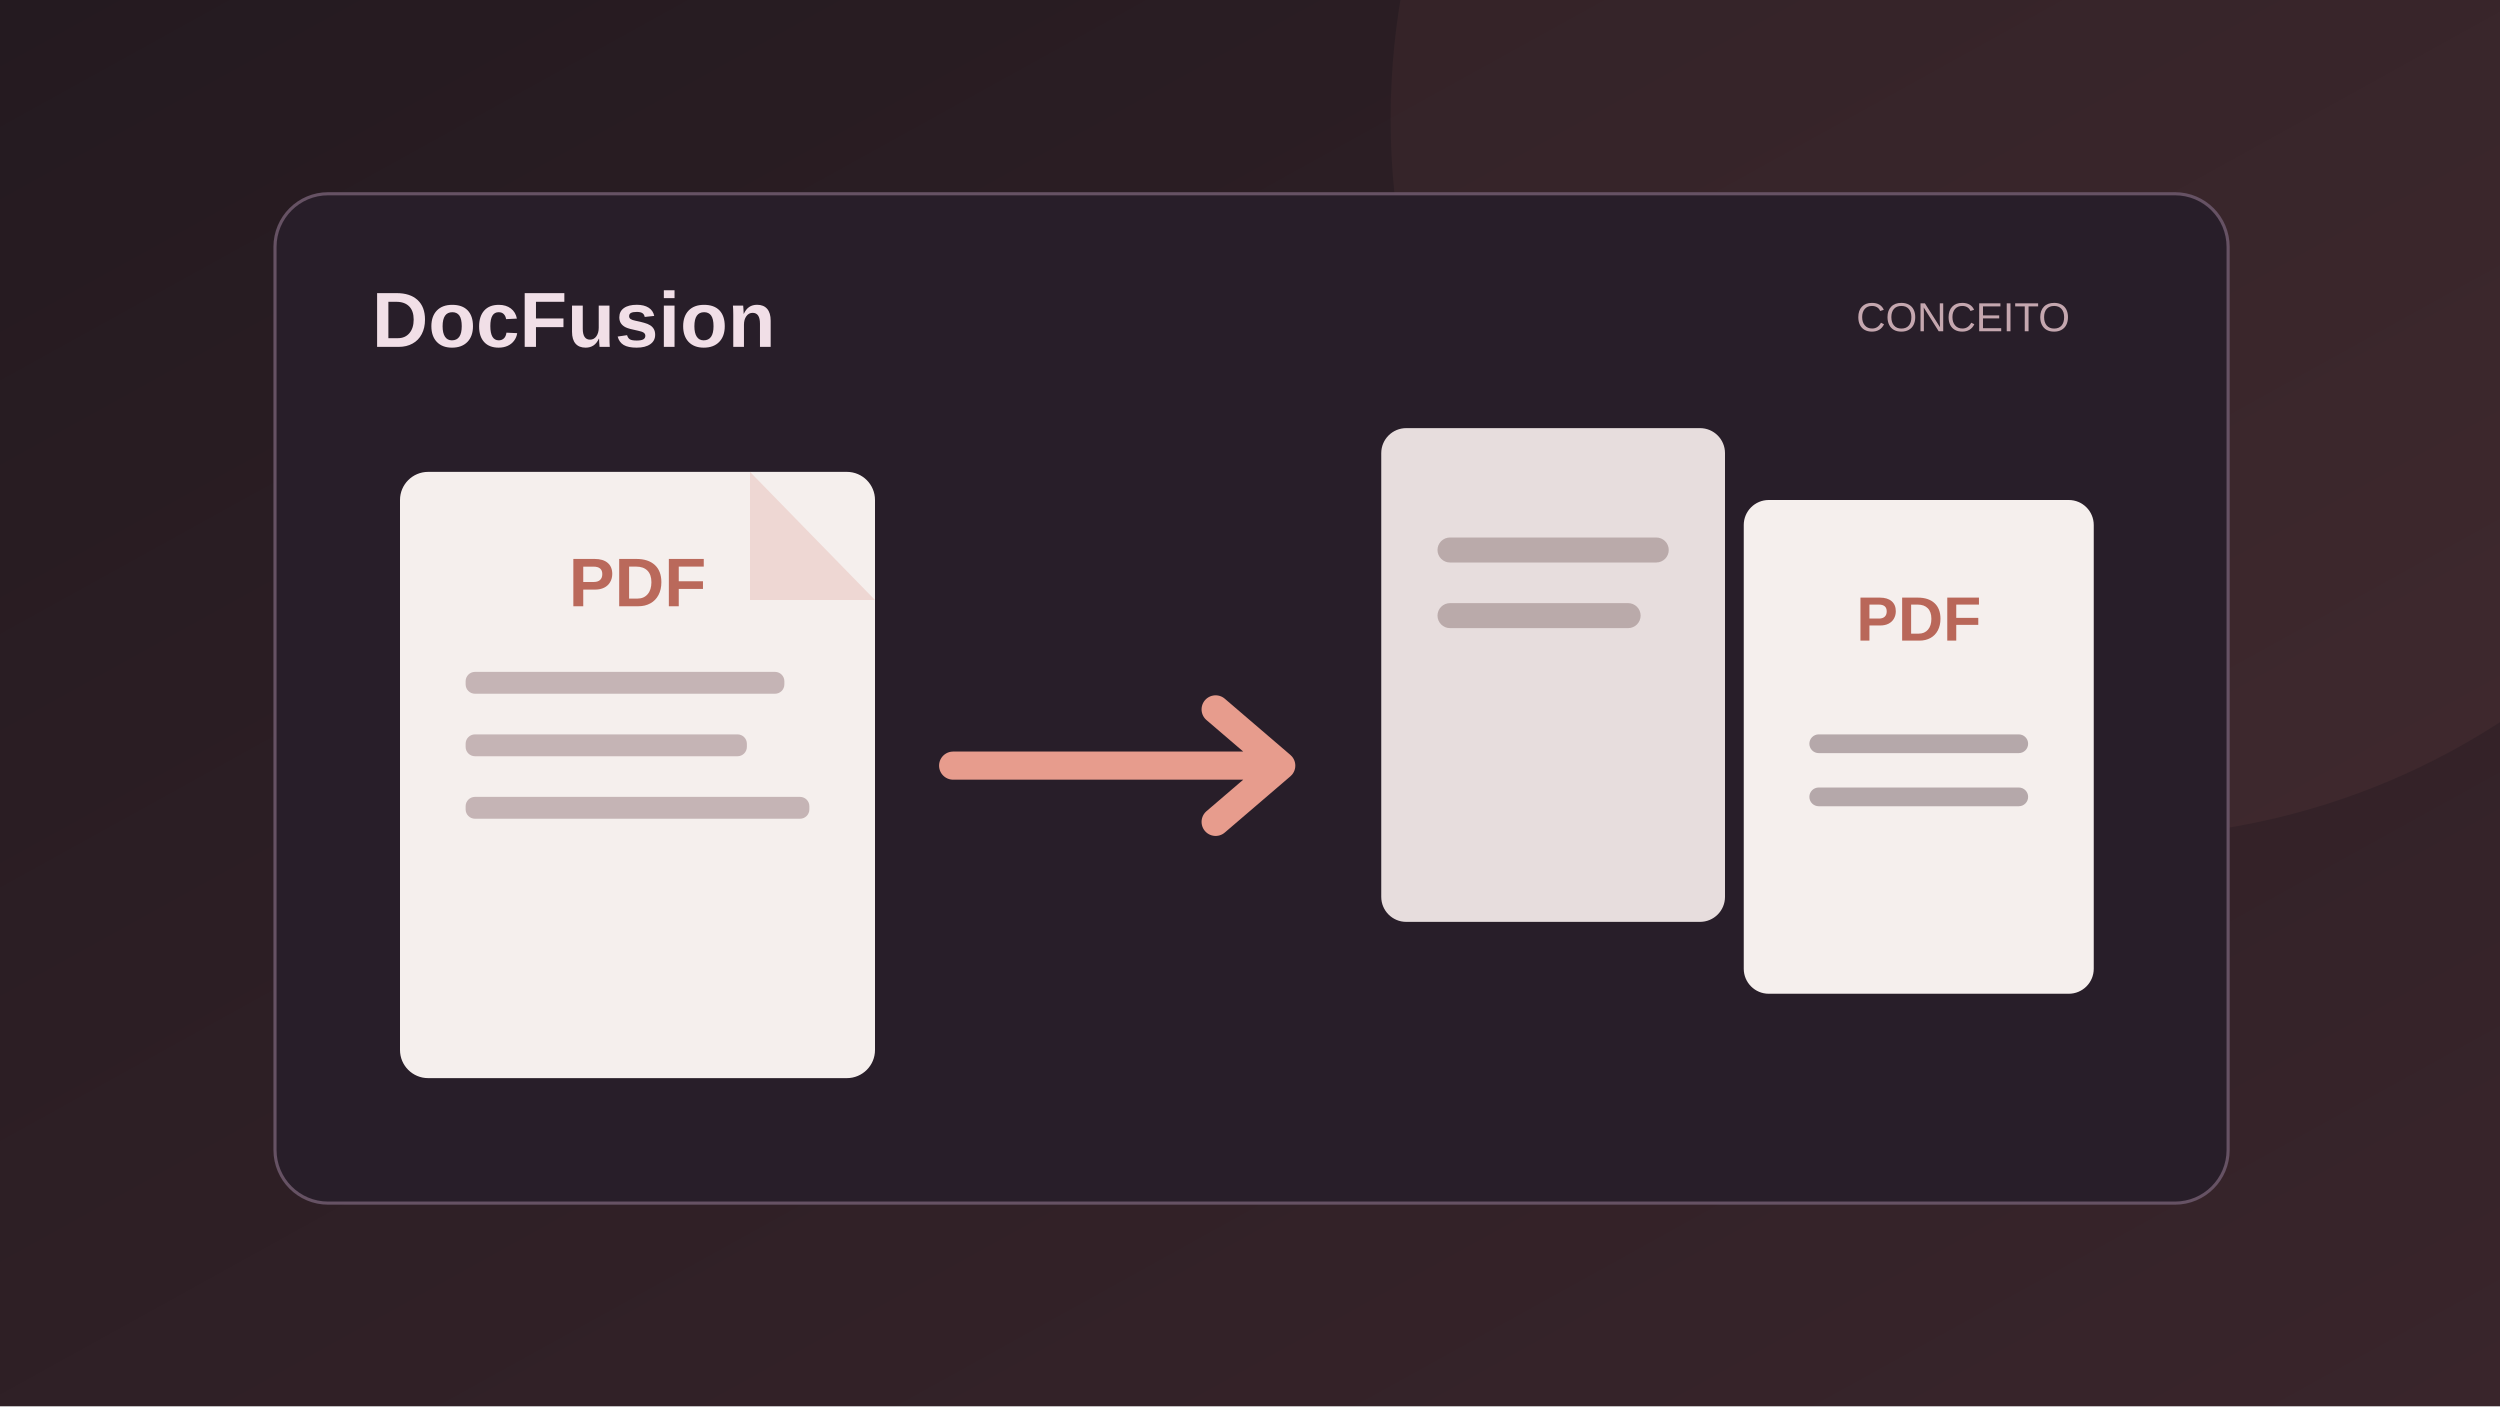
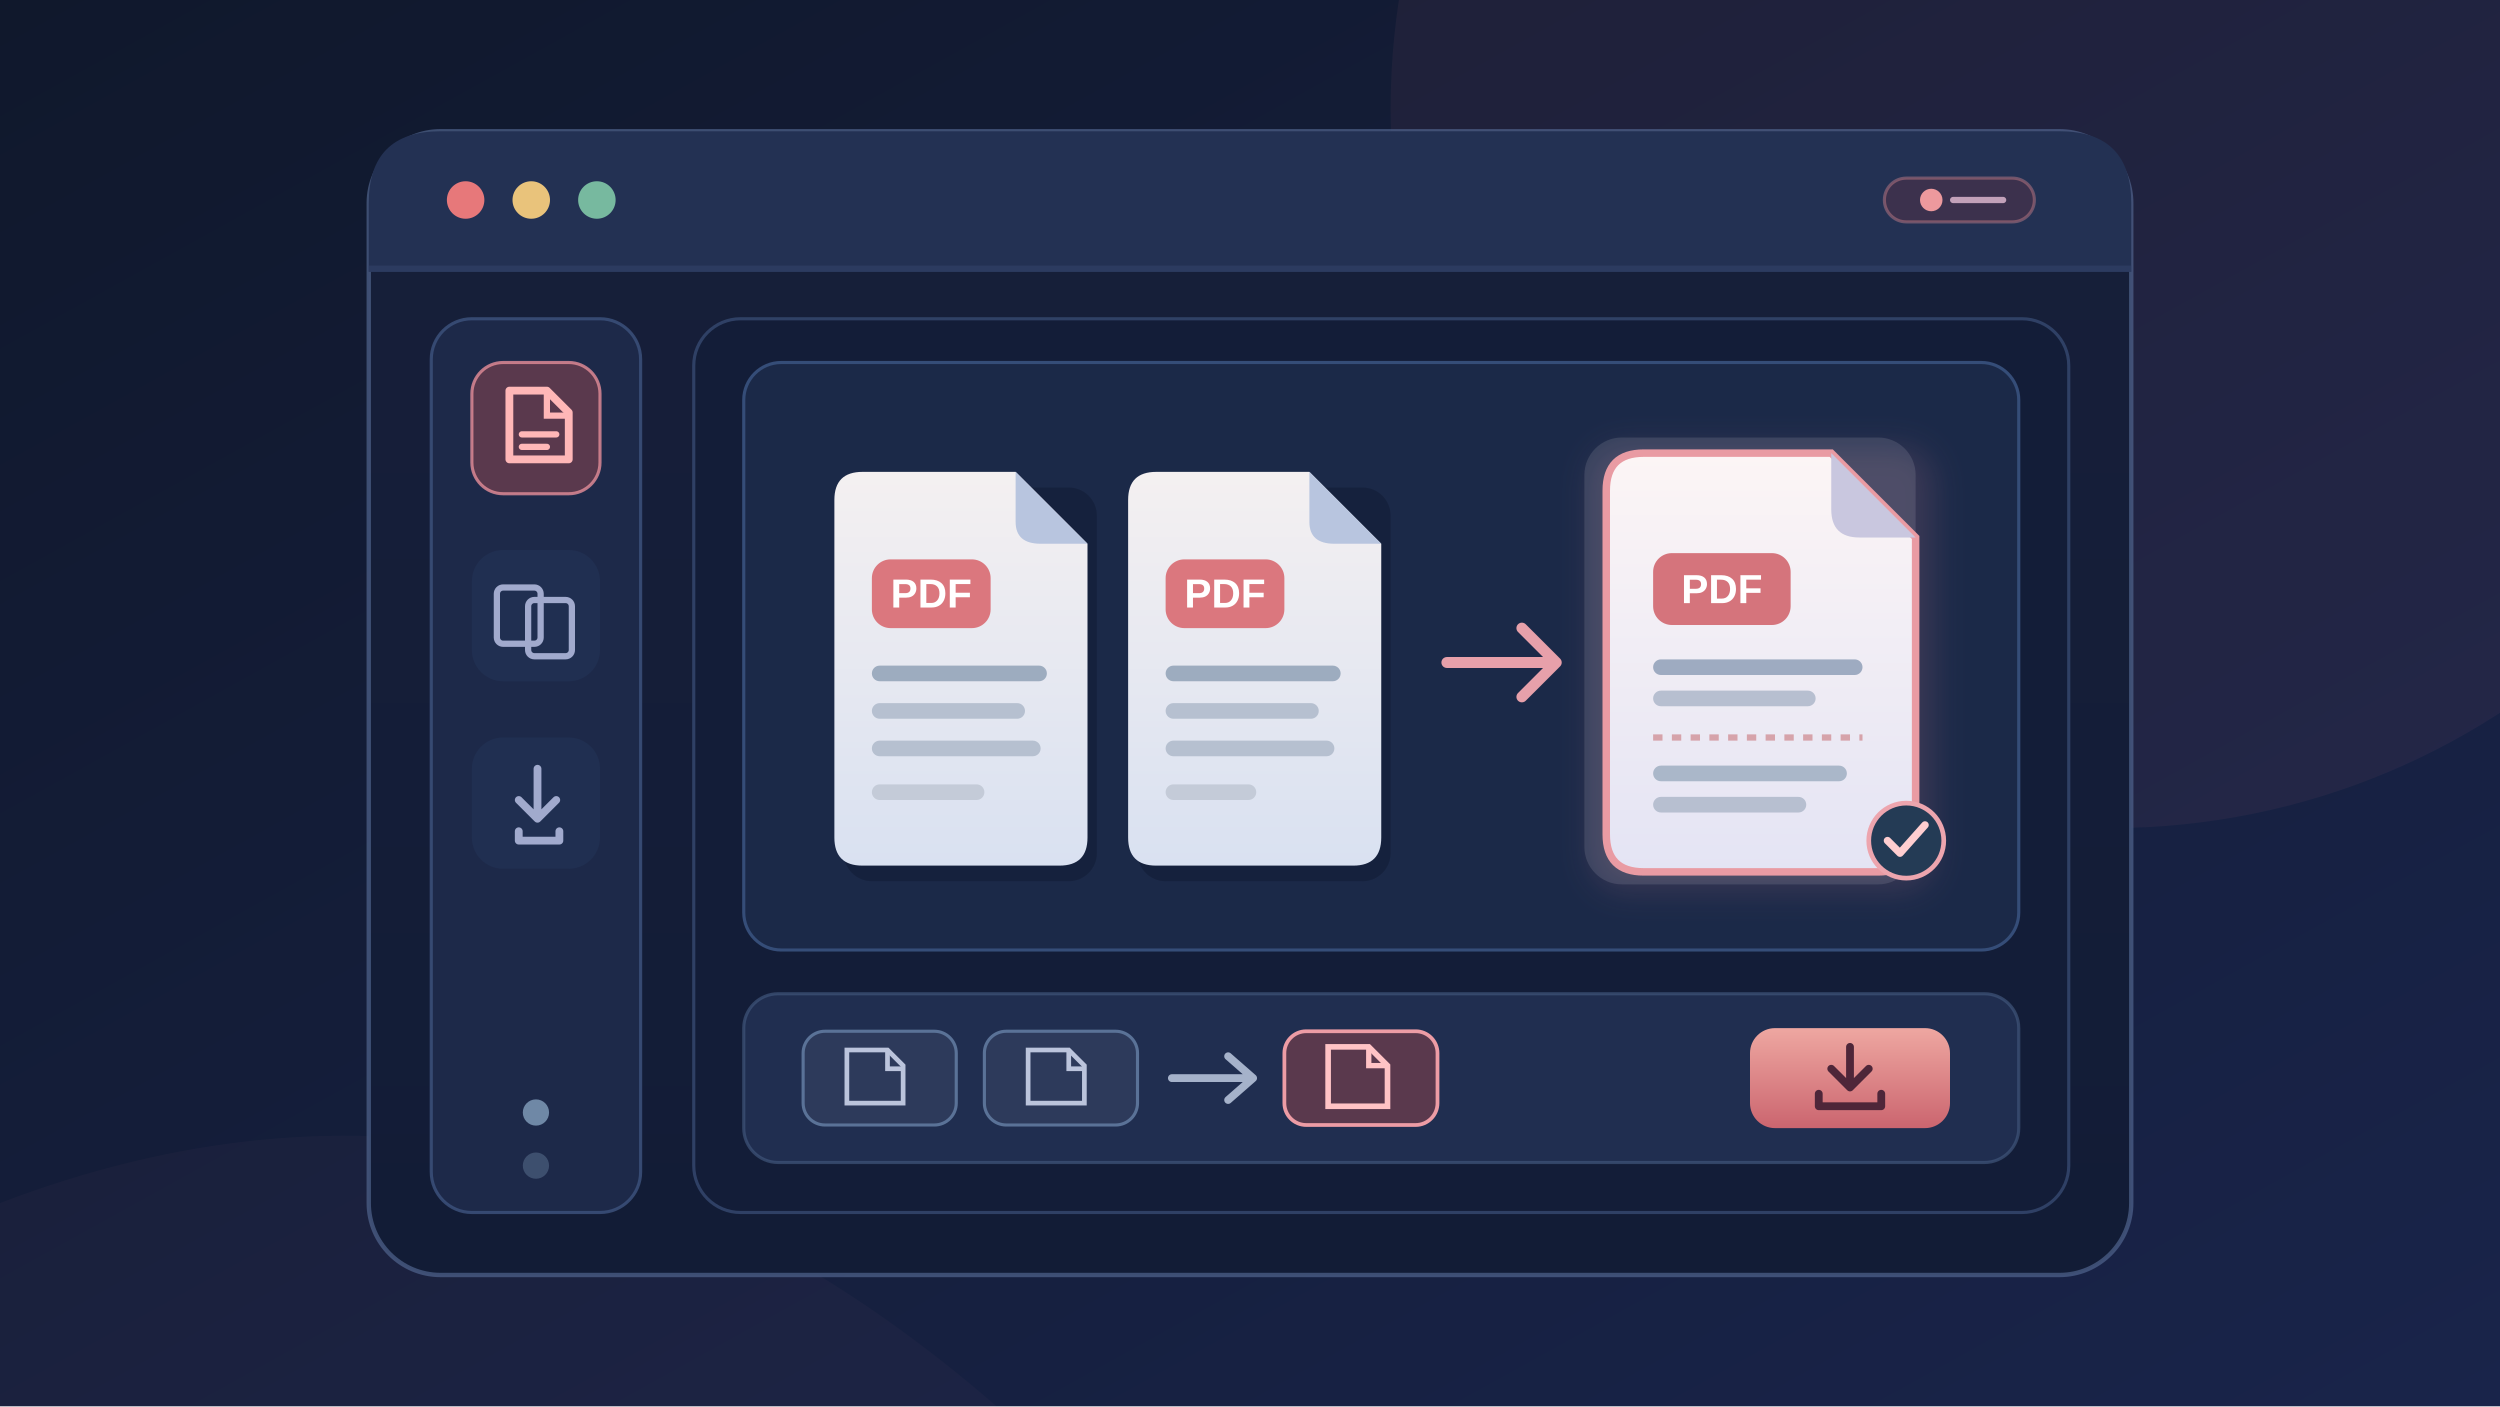
- <svg xmlns="http://www.w3.org/2000/svg" viewBox="0 0 800 450" role="img" aria-label="Prévia conceitual do gerenciador de PDF">
+ <svg xmlns="http://www.w3.org/2000/svg" width="800" height="450" viewBox="0 0 800 450" role="img" aria-labelledby="title desc">
  <defs>
-     <linearGradient id="bg" x2="1" y2="1">
-       <stop stop-color="#241a20" />
-       <stop offset="1" stop-color="#39252b" />
+     <linearGradient id="bg" x1="0" y1="0" x2="1" y2="1">
+       <stop stop-color="#10182c" />
+       <stop offset="1" stop-color="#19244a" />
    </linearGradient>
-     <linearGradient id="g" x2="1" y2="1">
-       <stop stop-color="#d78b79" stop-opacity=".95" />
-       <stop offset="1" stop-color="#d78b79" stop-opacity=".22" />
+     <linearGradient id="window" x1="0" y1="0" x2="0" y2="1">
+       <stop stop-color="#171f3a" />
+       <stop offset="1" stop-color="#121c36" />
    </linearGradient>
+     <linearGradient id="paper" x1="0" y1="0" x2="0" y2="1">
+       <stop stop-color="#f4f0f1" />
+       <stop offset="1" stop-color="#d9e1f1" />
+     </linearGradient>
+     <linearGradient id="paperMerged" x1="0" y1="0" x2="0" y2="1">
+       <stop stop-color="#fcf5f5" />
+       <stop offset="1" stop-color="#e4e4f4" />
+     </linearGradient>
+     <linearGradient id="button" x1="0" y1="0" x2="0" y2="1">
+       <stop stop-color="#eea7a1" />
+       <stop offset="1" stop-color="#cb656f" />
+     </linearGradient>
+     <filter id="glow" x="-30%" y="-30%" width="160%" height="160%">
+       <feGaussianBlur stdDeviation="5" />
+     </filter>
  </defs>
  <rect width="800" height="450" fill="url(#bg)" />
-   <circle cx="675" cy="38" r="230" fill="#d78b79" opacity=".06" />
-   <rect x="88" y="62" width="625" height="323" rx="17" fill="#281e29" stroke="#665264" />
-   <text x="119" y="111" fill="#f1dfe7" font-size="25" font-family="Arial" font-weight="bold">DocFusion</text>
-   <text x="594" y="106" fill="#c5a7af" font-size="13" font-family="Arial">CONCEITO</text>
-   <rect x="128" y="151" width="152" height="194" rx="9" fill="#f5efed" />
-   <path d="M240 151v41h40" fill="#eed7d3" />
-   <rect x="149" y="215" width="102" height="7" rx="3" fill="#c5b4b5" />
-   <rect x="149" y="235" width="90" height="7" rx="3" fill="#c5b4b5" />
-   <rect x="149" y="255" width="110" height="7" rx="3" fill="#c5b4b5" />
-   <text x="204" y="194" text-anchor="middle" font-family="Arial" font-size="22" font-weight="bold" fill="#ba695b">PDF</text>
-   <path d="M305 245h104 M389 227l21 18-21 18" fill="none" stroke="#e79c8d" stroke-linecap="round" stroke-linejoin="round" stroke-width="9" />
-   <rect x="442" y="137" width="110" height="158" rx="8" fill="#e7dddd" />
-   <rect x="460" y="172" width="74" height="8" rx="4" fill="#baaaaa" />
-   <rect x="460" y="193" width="65" height="8" rx="4" fill="#baaaaa" />
-   <rect x="558" y="160" width="112" height="158" rx="8" fill="#f5efed" />
-   <text x="614" y="205" text-anchor="middle" fill="#b96759" font-family="Arial" font-weight="bold" font-size="20">PDF</text>
-   <rect x="579" y="235" width="70" height="6" rx="3" fill="#b5a8aa" />
-   <rect x="579" y="252" width="70" height="6" rx="3" fill="#b5a8aa" />
+   <circle cx="675" cy="35" r="230" fill="#ef8792" opacity=".055" />
+   <path d="M0 385Q170 320 320 451H0Z" fill="#ff9fa7" opacity=".028" />
+   <rect x="118" y="42" width="564" height="366" rx="23" fill="url(#window)" stroke="#50658e" stroke-opacity=".7" stroke-width="1.4" />
+   <path d="M141 42H659Q682 42 682 65V87H118V65Q118 42 141 42Z" fill="#233153" />
+   <path d="M118 86H682" stroke="#34446c" stroke-opacity=".55" stroke-width="2" />
+   <circle cx="149" cy="64" r="6" fill="#e7787a" />
+   <circle cx="170" cy="64" r="6" fill="#e9c37b" />
+   <circle cx="191" cy="64" r="6" fill="#77b99f" />
+   <rect x="603" y="57" width="48" height="14" rx="7" fill="#3c314d" stroke="#eb9298" stroke-opacity=".38" />
+   <circle cx="618" cy="64" r="3.6" fill="#ed999d" />
+   <path d="M625 64h16" stroke="#c2a1b9" stroke-width="2" stroke-linecap="round" />
+   <rect x="138" y="102" width="67" height="286" rx="13" fill="#1d2949" stroke="#3b507b" stroke-opacity=".85" />
+   <rect x="151" y="116" width="41" height="42" rx="10" fill="#5a394d" stroke="#e58d99" stroke-opacity=".8" />
+   <path d="M163 125h12l7 7v15h-19z" fill="none" stroke="#ffb7b7" stroke-width="2.5" stroke-linejoin="round" />
+   <path d="M175 125v8h7M167 139h11m-11 4h8" fill="none" stroke="#ffb7b7" stroke-width="2" stroke-linecap="round" />
+   <rect x="151" y="176" width="41" height="42" rx="10" fill="#202f51" />
+   <rect x="159" y="188" width="14" height="18" rx="2" fill="none" stroke="#a1aacd" stroke-width="2" />
+   <rect x="169" y="192" width="14" height="18" rx="2" fill="none" stroke="#a1aacd" stroke-width="2" />
+   <rect x="151" y="236" width="41" height="42" rx="10" fill="#202f51" />
+   <path d="M172 246v16m-6-6 6 6 6-6m-12 10v3h13v-3" fill="none" stroke="#a1aacd" stroke-width="2.5" stroke-linecap="round" stroke-linejoin="round" />
+   <circle cx="171.5" cy="356" r="4.2" fill="#6f88a6" />
+   <circle cx="171.5" cy="373" r="4.2" fill="#6f88a6" opacity=".4" />
+   <rect x="222" y="102" width="440" height="286" rx="15" fill="#131d38" stroke="#34476e" stroke-opacity=".85" />
+   <rect x="238" y="116" width="408" height="188" rx="12" fill="#1b2948" stroke="#354d78" />
+   <g>
+     <rect x="267" y="151" width="81" height="126" rx="9" fill="#111b34" opacity=".55" transform="translate(3 5)" />
+     <path d="M276 151H325L348 174V268Q348 277 339 277H276Q267 277 267 268V160Q267 151 276 151Z" fill="url(#paper)" />
+     <path d="M325 151V167Q325 174 333 174H348Z" fill="#b8c5df" />
+     <rect x="279" y="179" width="38" height="22" rx="6" fill="#db777e" />
+     <text x="298" y="194.4" text-anchor="middle" font-family="Arial,sans-serif" font-weight="700" font-size="13" fill="#fff">PDF</text>
+     <rect x="279" y="213" width="56" height="5" rx="2.5" fill="#9dacbf" />
+     <rect x="279" y="225" width="49" height="5" rx="2.5" fill="#b6c0d0" />
+     <rect x="279" y="237" width="54" height="5" rx="2.5" fill="#b6c0d0" />
+     <rect x="279" y="251" width="36" height="5" rx="2.5" fill="#c4cbd8" />
+   </g>
+   <g>
+     <rect x="361" y="151" width="81" height="126" rx="9" fill="#111b34" opacity=".55" transform="translate(3 5)" />
+     <path d="M370 151H419L442 174V268Q442 277 433 277H370Q361 277 361 268V160Q361 151 370 151Z" fill="url(#paper)" />
+     <path d="M419 151V167Q419 174 427 174H442Z" fill="#b8c5df" />
+     <rect x="373" y="179" width="38" height="22" rx="6" fill="#db777e" />
+     <text x="392" y="194.4" text-anchor="middle" font-family="Arial,sans-serif" font-weight="700" font-size="13" fill="#fff">PDF</text>
+     <rect x="373" y="213" width="56" height="5" rx="2.5" fill="#9dacbf" />
+     <rect x="373" y="225" width="49" height="5" rx="2.5" fill="#b6c0d0" />
+     <rect x="373" y="237" width="54" height="5" rx="2.5" fill="#b6c0d0" />
+     <rect x="373" y="251" width="29" height="5" rx="2.5" fill="#c4cbd8" />
+   </g>
+   <path d="M463 212h35m-11-11 11 11-11 11" stroke="#e7a0aa" fill="none" stroke-width="3.5" stroke-linecap="round" stroke-linejoin="round" />
+   <rect x="509" y="143" width="110" height="142" rx="11" fill="#da8798" opacity=".16" filter="url(#glow)" />
+   <rect x="507" y="140" width="106" height="143" rx="12" fill="#f2edf5" opacity=".12" />
+   <path d="M526 145H586L613 172V267Q613 279 601 279H526Q514 279 514 267V157Q514 145 526 145Z" fill="url(#paperMerged)" stroke="#e99ba3" stroke-width="2.4" />
+   <path d="M586 145V163Q586 172 595 172H613Z" fill="#c9c7df" />
+   <rect x="529" y="177" width="44" height="23" rx="6" fill="#d5747c" />
+   <text x="551" y="193" fill="#fff" font-family="Arial,sans-serif" font-size="13" font-weight="700" text-anchor="middle">PDF</text>
+   <rect x="529" y="211" width="67" height="5" rx="2.5" fill="#9eabc1" />
+   <rect x="529" y="221" width="52" height="5" rx="2.5" fill="#b7bfd0" />
+   <path d="M529 236h67" stroke="#d6a3aa" stroke-width="2" stroke-dasharray="3 3" />
+   <rect x="529" y="245" width="62" height="5" rx="2.5" fill="#aab7c9" />
+   <rect x="529" y="255" width="49" height="5" rx="2.5" fill="#b7bfd0" />
+   <circle cx="610" cy="269" r="12" fill="#243b55" stroke="#eda5ae" stroke-width="1.5" />
+   <path d="m604 269 4 4 8-9" stroke="#ffced0" stroke-width="2.4" stroke-linecap="round" stroke-linejoin="round" fill="none" />
+   <rect x="238" y="318" width="408" height="54" rx="11" fill="#202e50" stroke="#40547a" stroke-opacity=".7" />
+   <rect x="257" y="330" width="49" height="30" rx="7" fill="#2d3a5b" stroke="#5a7297" />
+   <path d="M271 336h13l5 5v12h-18z" fill="none" stroke="#bbc4dc" stroke-width="1.5" />
+   <path d="M284 336v6h5" fill="none" stroke="#bbc4dc" stroke-width="1.5" />
+   <rect x="315" y="330" width="49" height="30" rx="7" fill="#2d3a5b" stroke="#5a7297" />
+   <path d="M329 336h13l5 5v12h-18z" fill="none" stroke="#bbc4dc" stroke-width="1.5" />
+   <path d="M342 336v6h5" fill="none" stroke="#bbc4dc" stroke-width="1.5" />
+   <path d="M375 345h26m-8-7 8 7-8 7" fill="none" stroke="#a5b2ca" stroke-width="2.5" stroke-linecap="round" stroke-linejoin="round" />
+   <rect x="411" y="330" width="49" height="30" rx="7" fill="#5a394d" stroke="#ed9ca5" stroke-width="1.2" />
+   <path d="M425 335h13l6 6v13h-19z" fill="none" stroke="#ffc3c5" stroke-width="1.8" />
+   <path d="M438 335v6h6" stroke="#ffc3c5" stroke-width="1.7" fill="none" />
+   <rect x="560" y="329" width="64" height="32" rx="8" fill="url(#button)" />
+   <path d="M592 335v13m-6-6 6 6 6-6m-16 8v4h20v-4" fill="none" stroke="#4e2639" stroke-width="2.5" stroke-linecap="round" stroke-linejoin="round" />
</svg>
